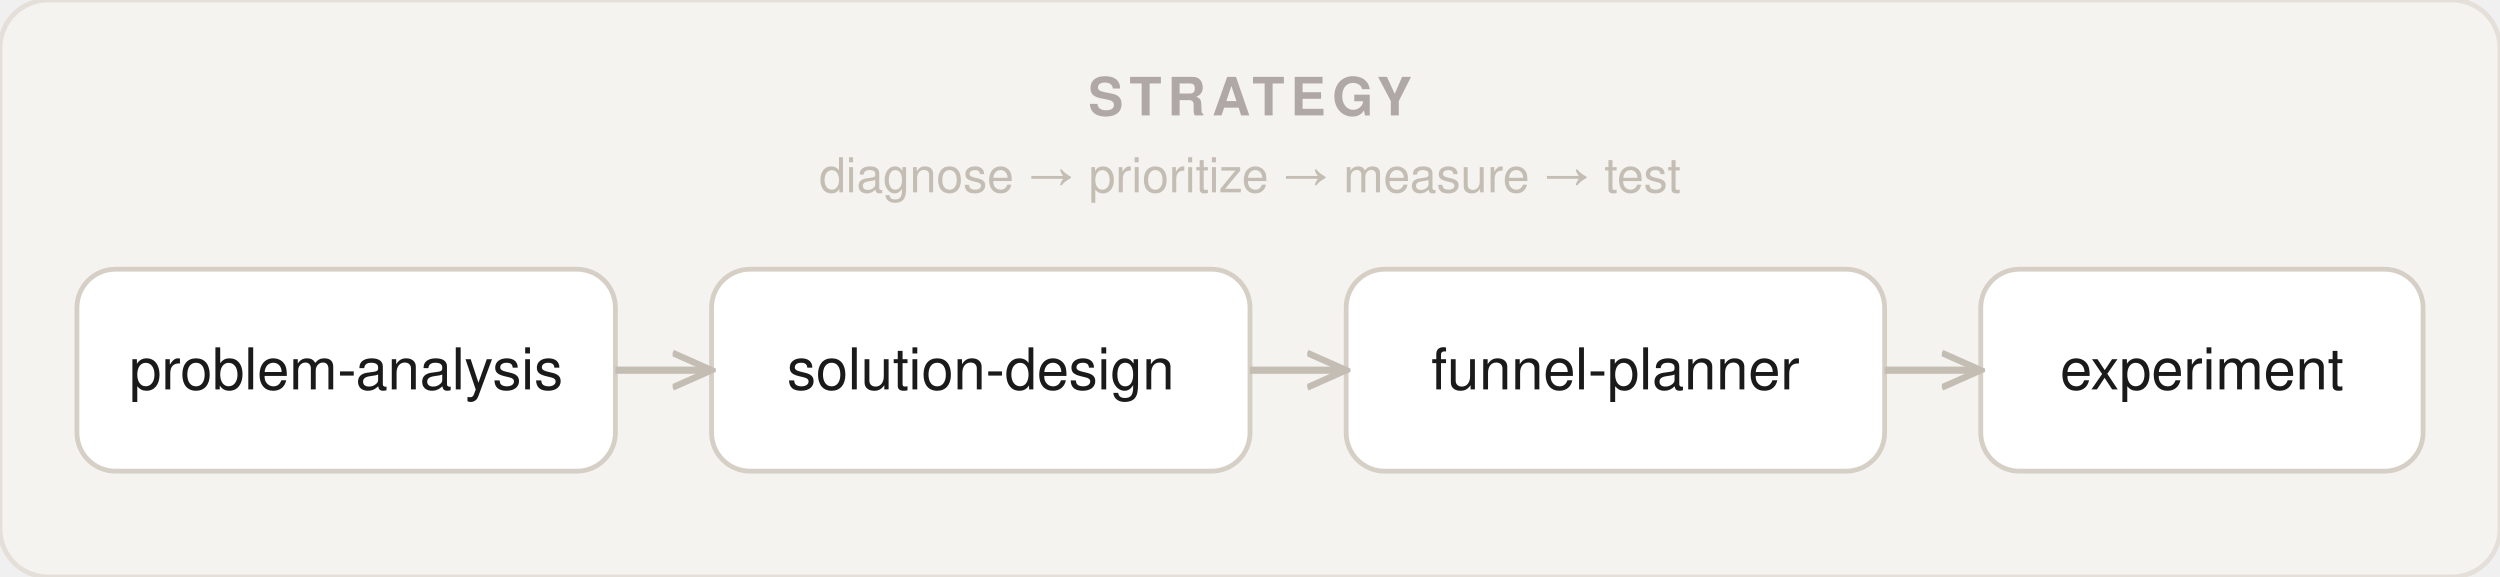
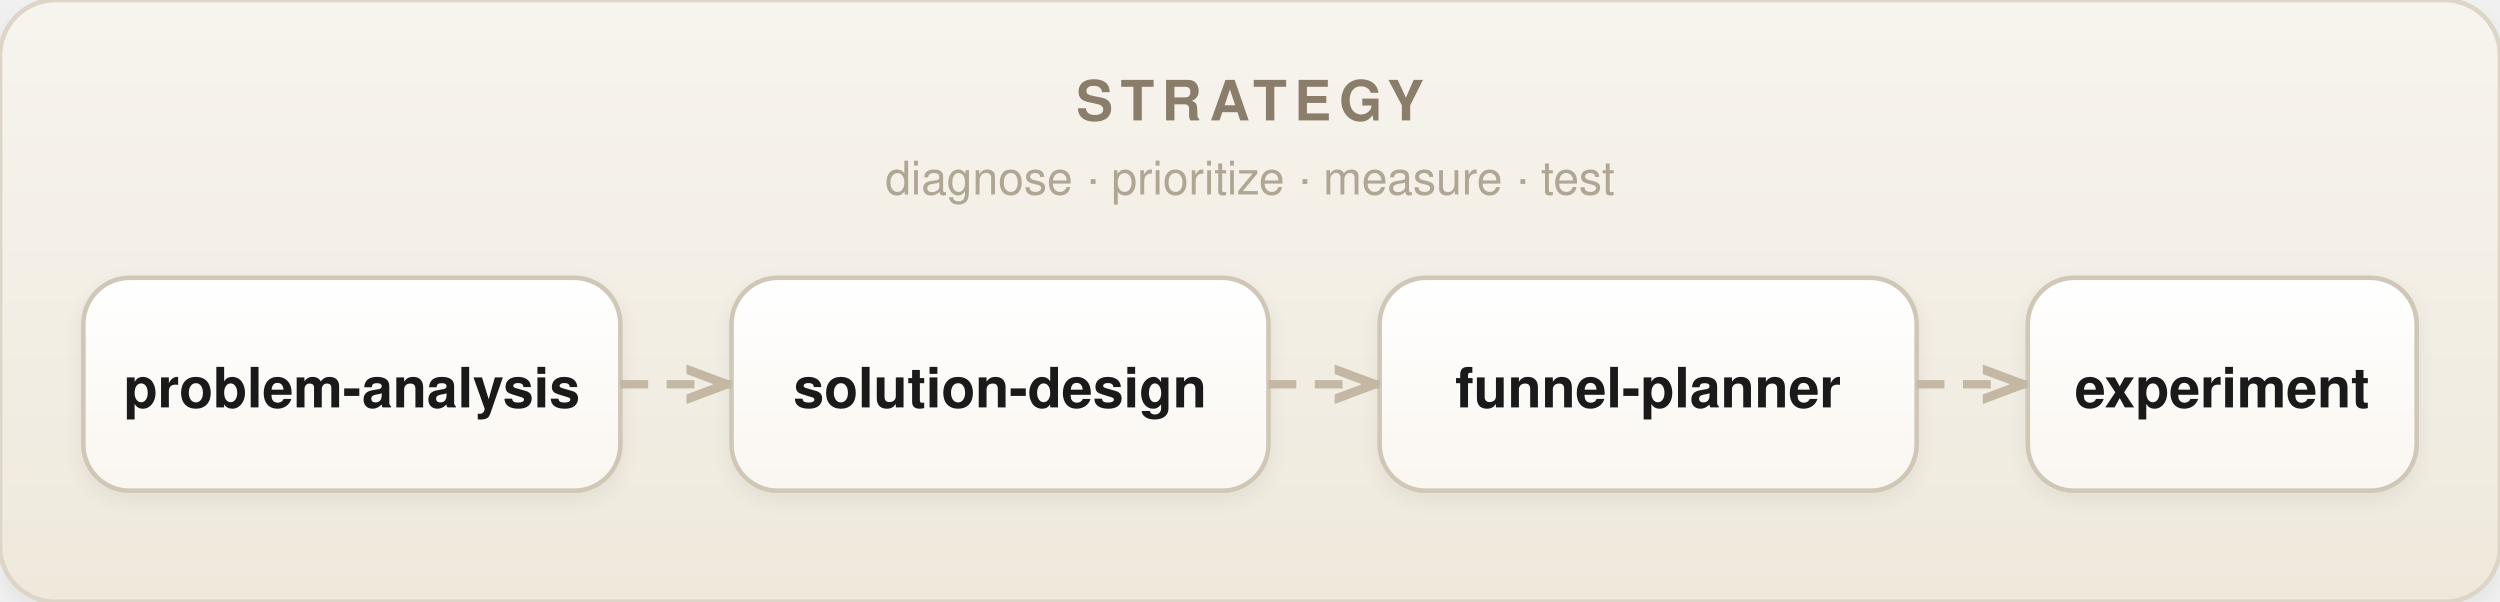
- <svg xmlns="http://www.w3.org/2000/svg" viewBox="0 0 520 120" fill="none">
+ <svg xmlns="http://www.w3.org/2000/svg" viewBox="0 0 540 130" fill="none">
  <style>
    text { font-family: -apple-system, BlinkMacSystemFont, 'Segoe UI', Helvetica, Arial, sans-serif; }
+     @keyframes dash-flow { to { stroke-dashoffset: -18; } }
+     .flow { stroke-dasharray: 6 4; animation: dash-flow 1.2s linear infinite; }
  </style>
-   <rect width="520" height="120" rx="10" fill="#f5f3ef" stroke="#e4dfd8" stroke-width="1" />
-   <text x="260" y="24" text-anchor="middle" font-size="11" fill="#b0a8a6" font-weight="600" letter-spacing="0.12em">STRATEGY</text>
-   <text x="260" y="40" text-anchor="middle" font-size="10" fill="#c4bdb4">diagnose → prioritize → measure → test</text>
-   <rect x="16" y="56" width="112" height="42" rx="8" fill="#ffffff" stroke="#d6cfc6" stroke-width="1" />
-   <text x="72" y="81" text-anchor="middle" font-size="12" fill="#1a1a1a" font-weight="500">problem-analysis</text>
-   <rect x="148" y="56" width="112" height="42" rx="8" fill="#ffffff" stroke="#d6cfc6" stroke-width="1" />
-   <text x="204" y="81" text-anchor="middle" font-size="12" fill="#1a1a1a" font-weight="500">solution-design</text>
-   <rect x="280" y="56" width="112" height="42" rx="8" fill="#ffffff" stroke="#d6cfc6" stroke-width="1" />
-   <text x="336" y="81" text-anchor="middle" font-size="12" fill="#1a1a1a" font-weight="500">funnel-planner</text>
-   <rect x="412" y="56" width="92" height="42" rx="8" fill="#ffffff" stroke="#d6cfc6" stroke-width="1" />
-   <text x="458" y="81" text-anchor="middle" font-size="12" fill="#1a1a1a" font-weight="500">experiment</text>
-   <line x1="128" y1="77" x2="148" y2="77" stroke="#c4bdb4" stroke-width="1.5" marker-end="url(#a1)" />
-   <line x1="260" y1="77" x2="280" y2="77" stroke="#c4bdb4" stroke-width="1.5" marker-end="url(#a1)" />
-   <line x1="392" y1="77" x2="412" y2="77" stroke="#c4bdb4" stroke-width="1.5" marker-end="url(#a1)" />
  <defs>
-     <marker id="a1" viewBox="0 0 10 10" refX="9" refY="5" markerWidth="6" markerHeight="6" orient="auto-start-reverse">
-       <path d="M 0 1 L 9 5 L 0 9" fill="none" stroke="#c4bdb4" stroke-width="1.5" />
+     <linearGradient id="sg" x1="0" y1="0" x2="0" y2="1">
+       <stop offset="0%" stop-color="#f7f4ee" />
+       <stop offset="100%" stop-color="#efe9dc" />
+     </linearGradient>
+     <linearGradient id="sn" x1="0" y1="0" x2="0" y2="1">
+       <stop offset="0%" stop-color="#ffffff" />
+       <stop offset="100%" stop-color="#faf6f0" />
+     </linearGradient>
+     <filter id="ss" x="-4%" y="-8%" width="108%" height="120%">
+       <feDropShadow dx="0" dy="1.5" stdDeviation="2" flood-color="#000" flood-opacity="0.06" />
+     </filter>
+     <marker id="sa" viewBox="0 0 10 10" refX="9" refY="5" markerWidth="6" markerHeight="6" orient="auto-start-reverse">
+       <path d="M 0 2 L 8 5 L 0 8" fill="none" stroke="#c4b8a4" stroke-width="1.8" stroke-linecap="round" stroke-linejoin="round" />
    </marker>
  </defs>
+   <rect width="540" height="130" rx="12" fill="url(#sg)" stroke="#ddd6c8" stroke-width="1" filter="url(#ss)" />
+   <text x="270" y="26" text-anchor="middle" font-size="12" fill="#8a7e6a" font-weight="700" letter-spacing="0.14em">STRATEGY</text>
+   <text x="270" y="42" text-anchor="middle" font-size="10" fill="#b0a694">diagnose · prioritize · measure · test</text>
+   <rect x="18" y="60" width="116" height="46" rx="10" fill="url(#sn)" stroke="#d0c7b6" stroke-width="1" filter="url(#ss)" />
+   <text x="76" y="88" text-anchor="middle" font-size="12" fill="#1a1a1a" font-weight="600">problem-analysis</text>
+   <rect x="158" y="60" width="116" height="46" rx="10" fill="url(#sn)" stroke="#d0c7b6" stroke-width="1" filter="url(#ss)" />
+   <text x="216" y="88" text-anchor="middle" font-size="12" fill="#1a1a1a" font-weight="600">solution-design</text>
+   <rect x="298" y="60" width="116" height="46" rx="10" fill="url(#sn)" stroke="#d0c7b6" stroke-width="1" filter="url(#ss)" />
+   <text x="356" y="88" text-anchor="middle" font-size="12" fill="#1a1a1a" font-weight="600">funnel-planner</text>
+   <rect x="438" y="60" width="84" height="46" rx="10" fill="url(#sn)" stroke="#d0c7b6" stroke-width="1" filter="url(#ss)" />
+   <text x="480" y="88" text-anchor="middle" font-size="12" fill="#1a1a1a" font-weight="600">experiment</text>
+   <line x1="134" y1="83" x2="158" y2="83" stroke="#c4b8a4" stroke-width="1.8" class="flow" marker-end="url(#sa)" />
+   <line x1="274" y1="83" x2="298" y2="83" stroke="#c4b8a4" stroke-width="1.8" class="flow" marker-end="url(#sa)" />
+   <line x1="414" y1="83" x2="438" y2="83" stroke="#c4b8a4" stroke-width="1.8" class="flow" marker-end="url(#sa)" />
</svg>
